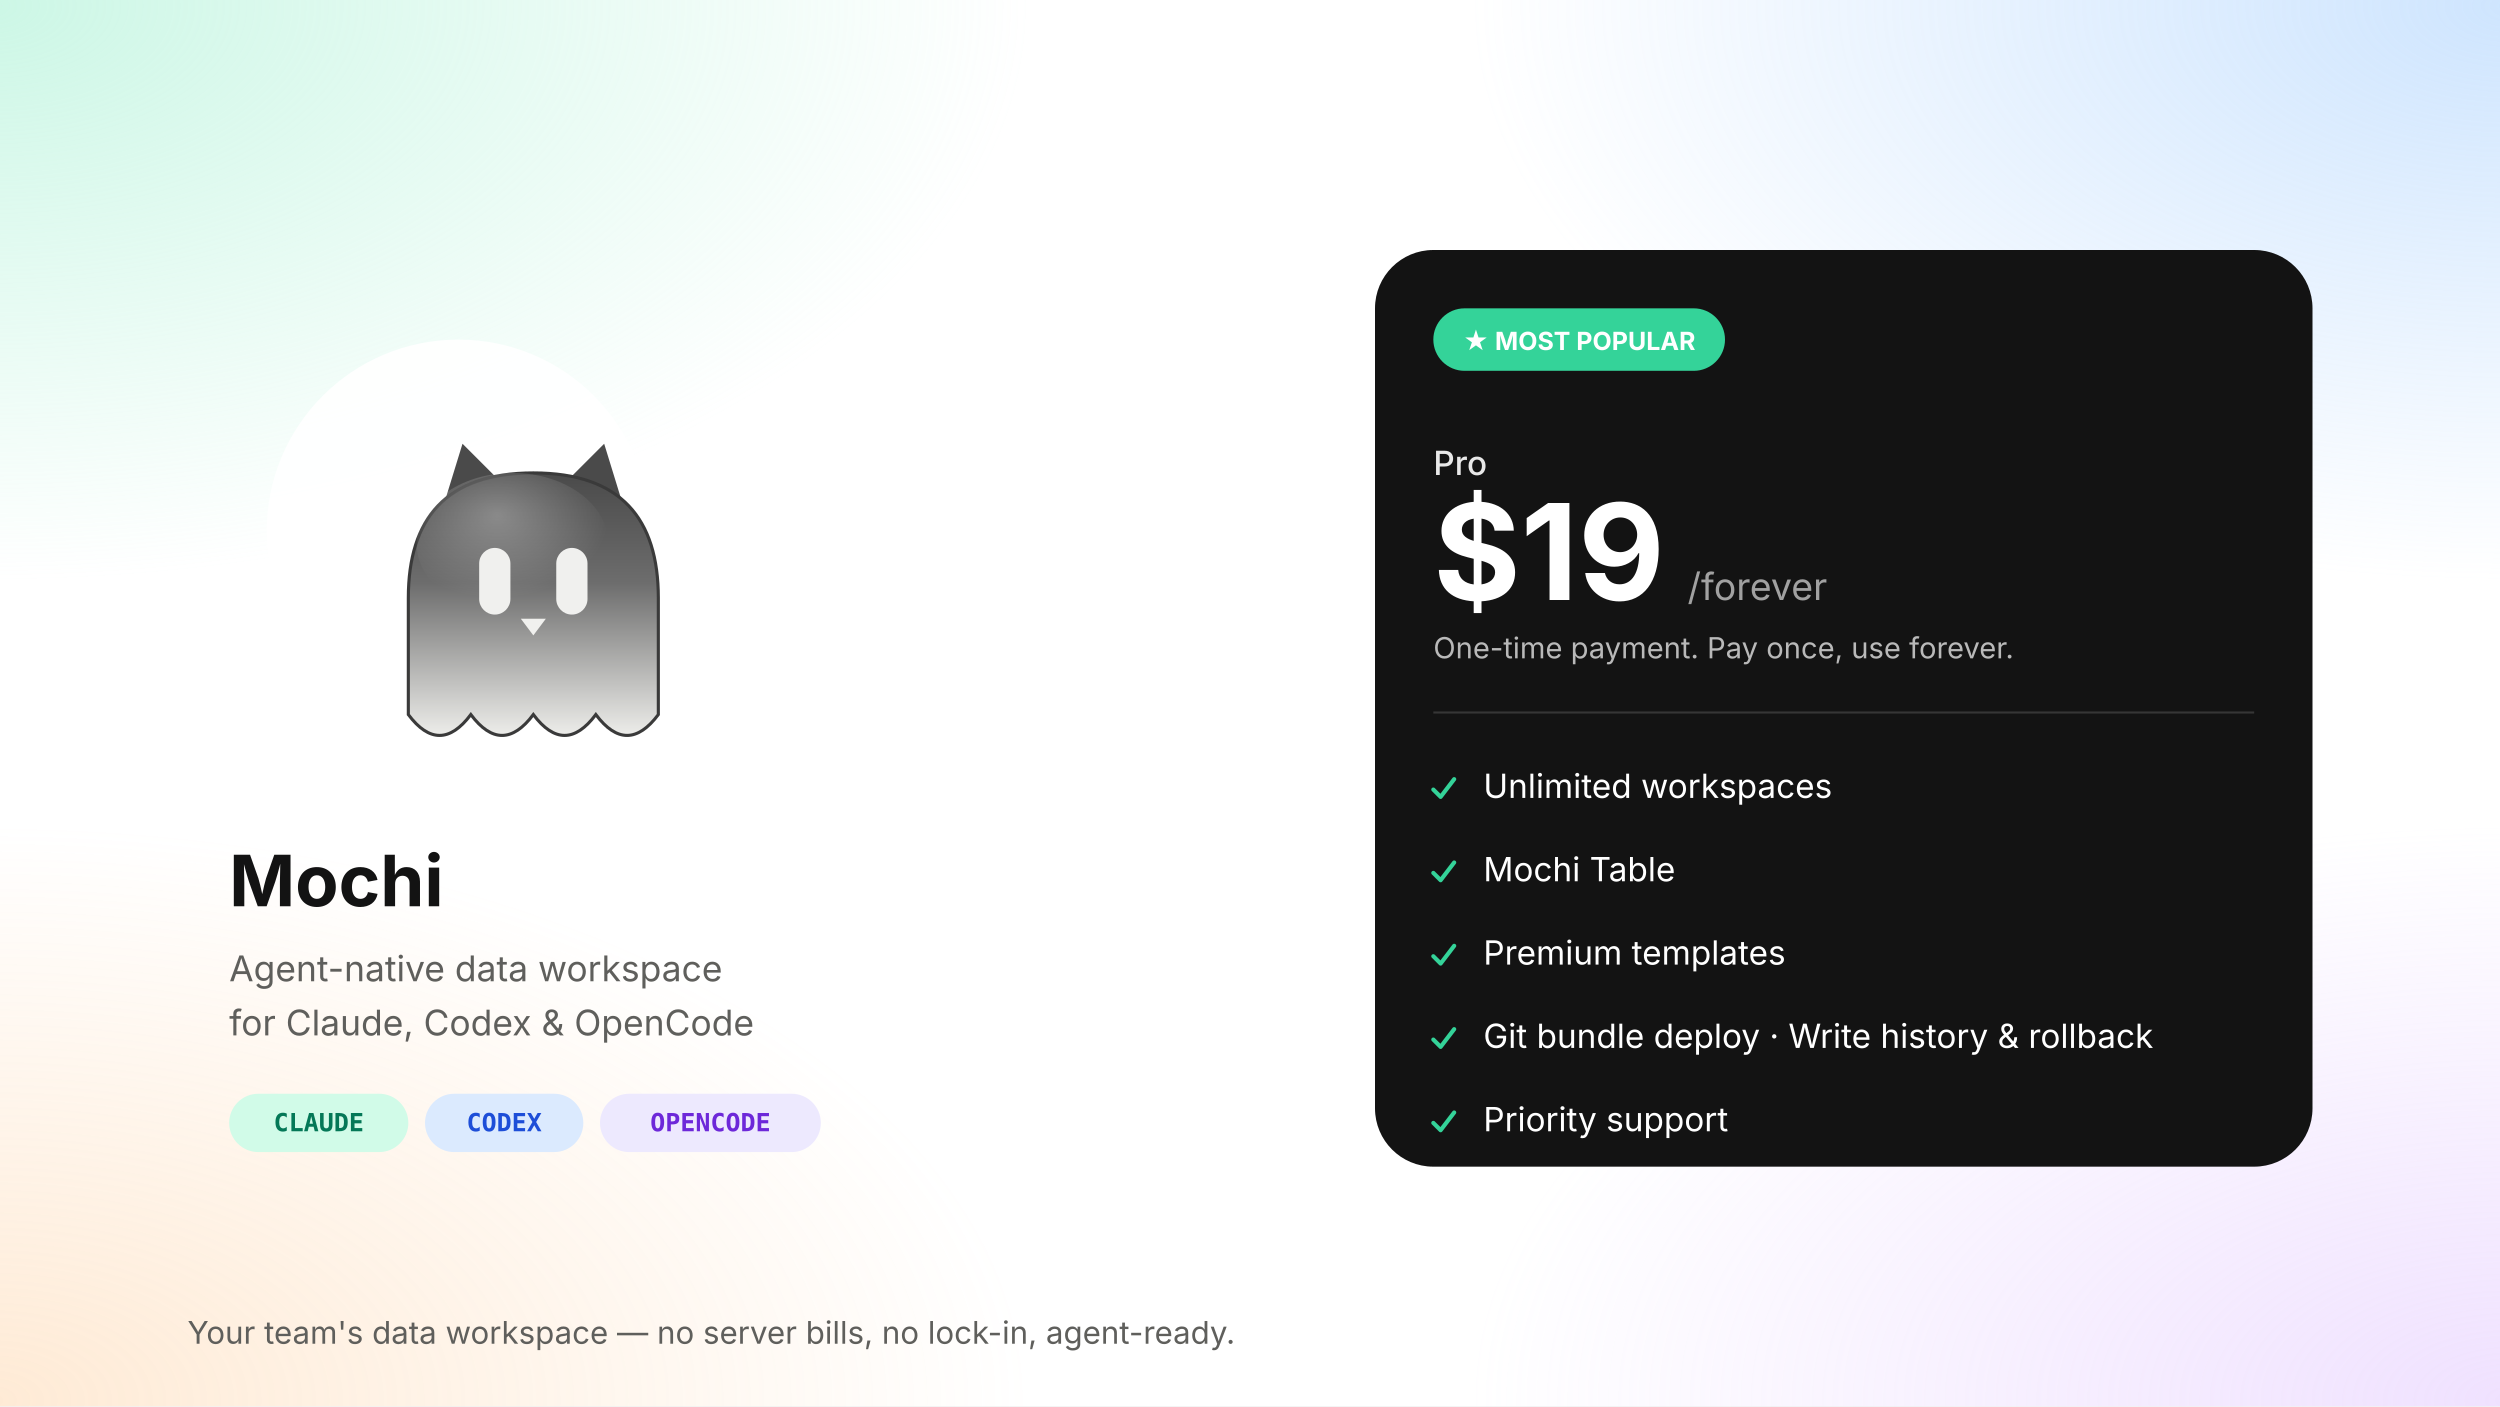
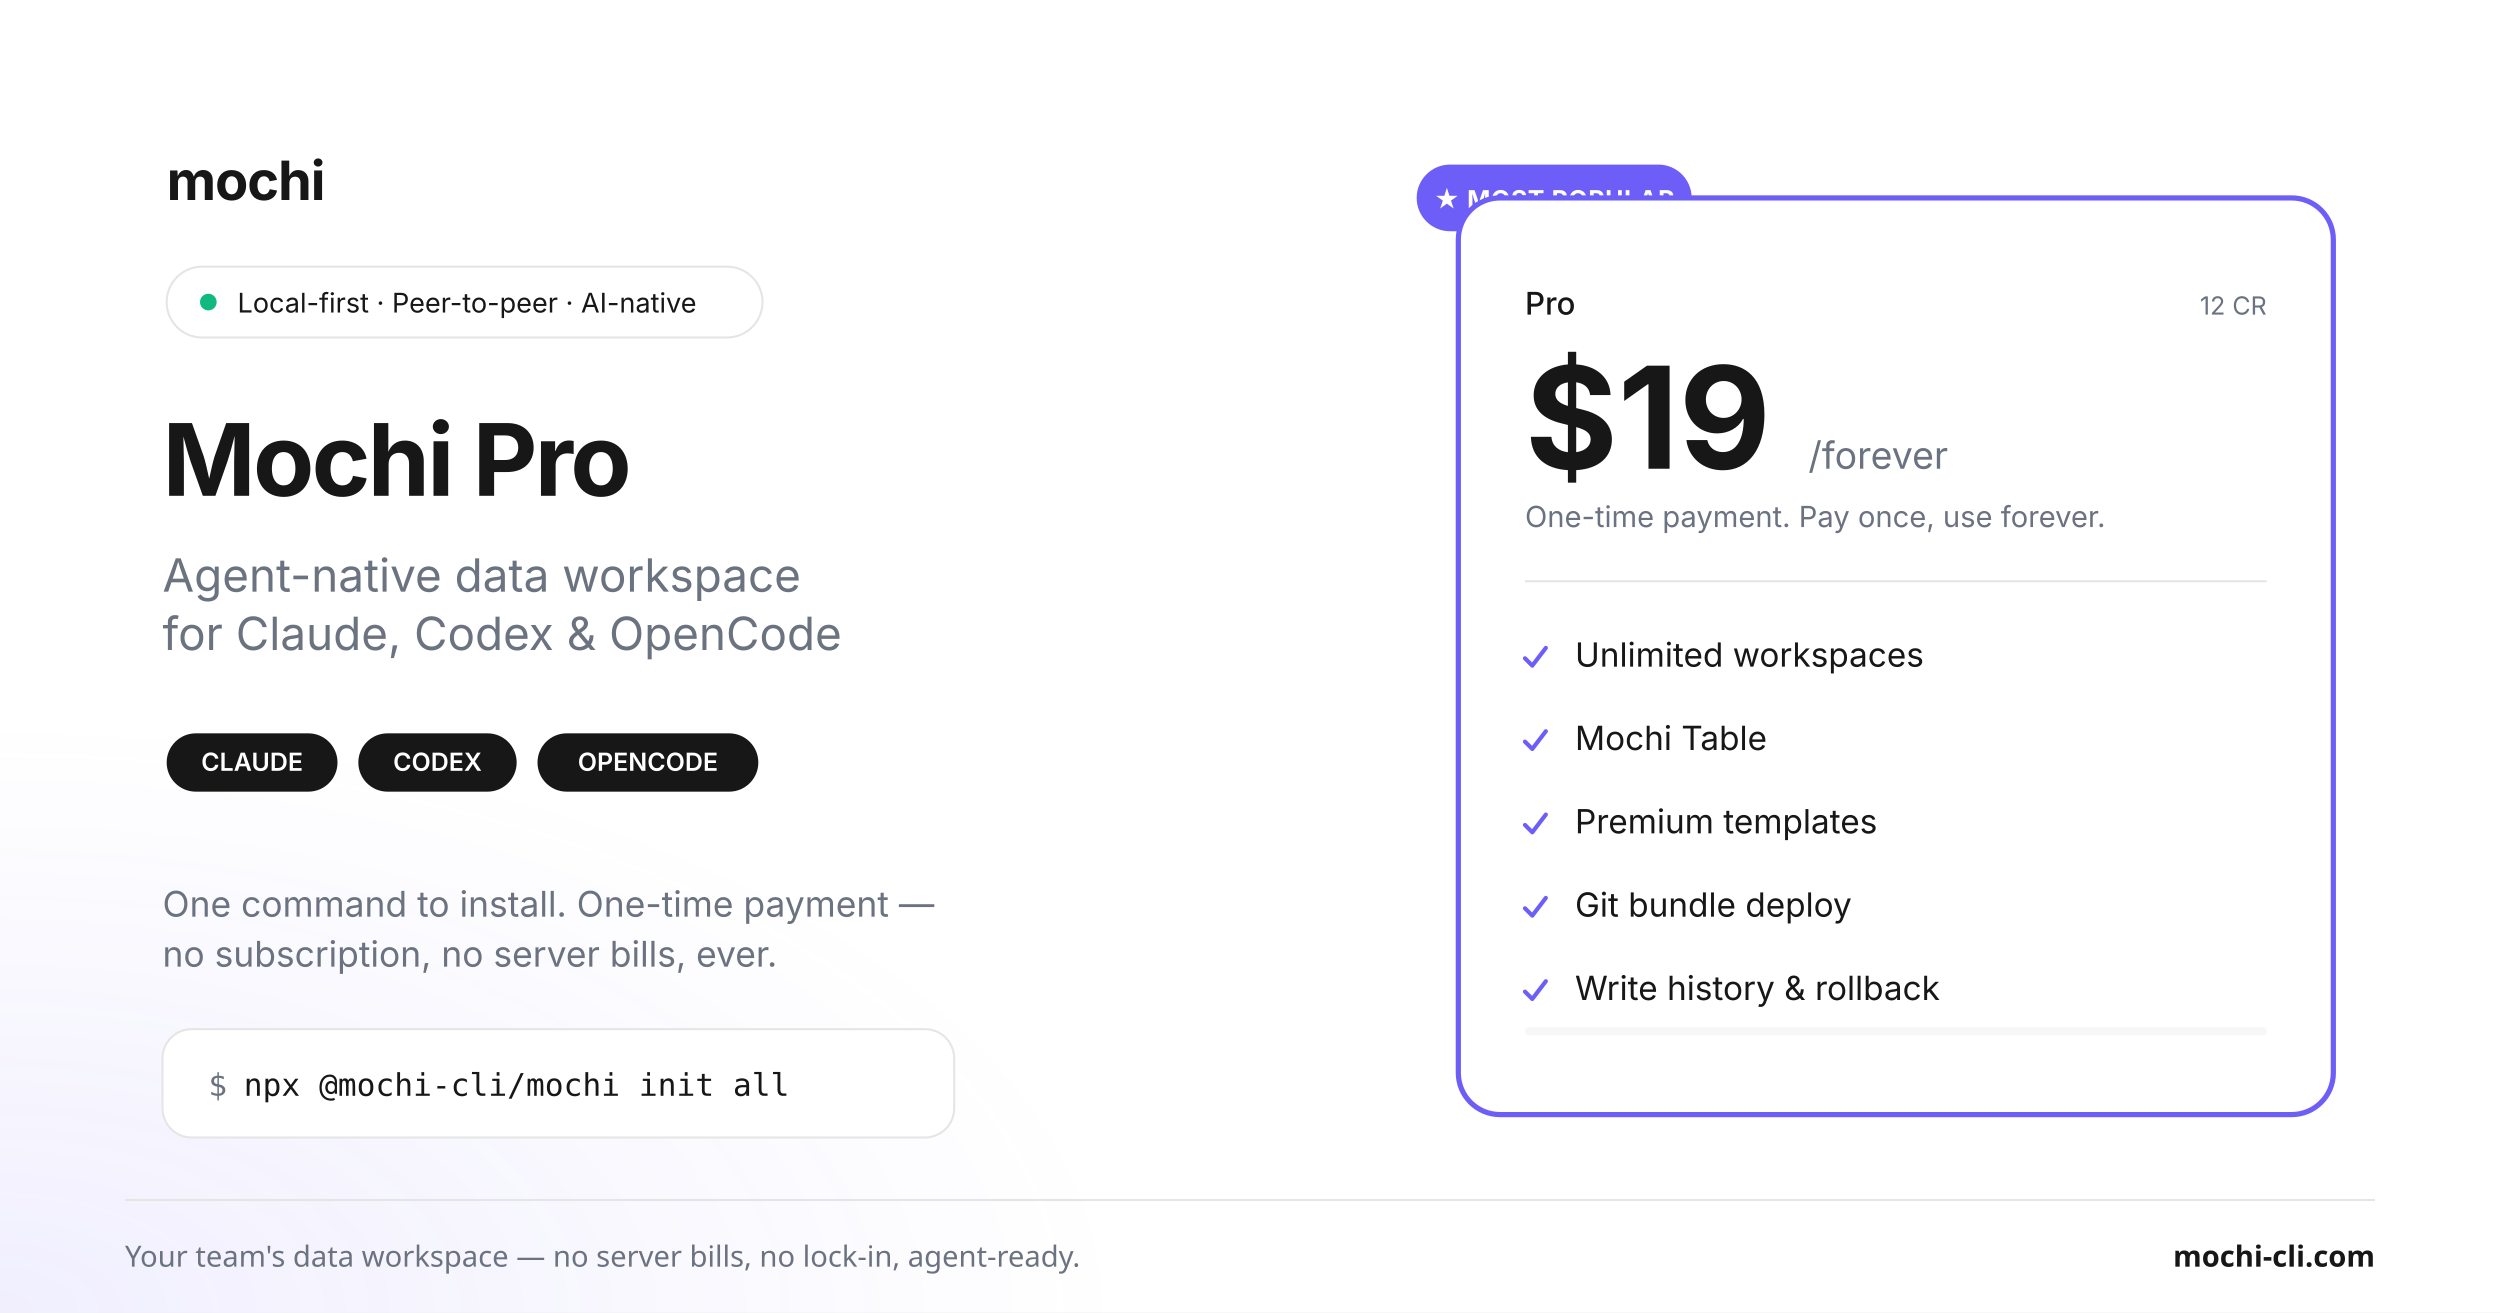
- <svg xmlns="http://www.w3.org/2000/svg" viewBox="0 0 1200 675" role="img" width="1200" height="675">
+ <svg xmlns="http://www.w3.org/2000/svg" viewBox="0 0 1200 630" role="img" width="1200" height="630">
  <defs>
-     <radialGradient id="g1" cx="0%" cy="0%" r="75%">
-       <stop offset="0%" stop-color="#a3f0d1" stop-opacity="0.55" />
-       <stop offset="55%" stop-color="#a3f0d1" stop-opacity="0" />
-     </radialGradient>
-     <radialGradient id="g2" cx="100%" cy="0%" r="75%">
-       <stop offset="0%" stop-color="#93c5fd" stop-opacity="0.45" />
-       <stop offset="55%" stop-color="#93c5fd" stop-opacity="0" />
-     </radialGradient>
-     <radialGradient id="g3" cx="100%" cy="100%" r="75%">
-       <stop offset="0%" stop-color="#d8b4fe" stop-opacity="0.4" />
-       <stop offset="55%" stop-color="#d8b4fe" stop-opacity="0" />
-     </radialGradient>
-     <radialGradient id="g4" cx="0%" cy="100%" r="75%">
-       <stop offset="0%" stop-color="#fdba74" stop-opacity="0.3" />
-       <stop offset="55%" stop-color="#fdba74" stop-opacity="0" />
-     </radialGradient>
-     <linearGradient id="mgrad" x1="0" y1="0" x2="0" y2="1">
-       <stop offset="0%" stop-color="#4a4a4a" />
-       <stop offset="42%" stop-color="#6d6d6d" />
-       <stop offset="100%" stop-color="#ededea" />
-     </linearGradient>
-     <radialGradient id="mhl" cx="42%" cy="30%" r="58%">
-       <stop offset="0%" stop-color="#ffffff" stop-opacity="0.30" />
-       <stop offset="100%" stop-color="#ffffff" stop-opacity="0" />
+     <radialGradient id="glow2" cx="0%" cy="100%" r="75%">
+       <stop offset="0%" stop-color="#6d5ef8" stop-opacity="0.10" />
+       <stop offset="60%" stop-color="#6d5ef8" stop-opacity="0" />
    </radialGradient>
  </defs>
-   <rect width="1200" height="675" fill="#ffffff" />
-   <rect width="1200" height="675" fill="url(#g1)" />
-   <rect width="1200" height="675" fill="url(#g2)" />
-   <rect width="1200" height="675" fill="url(#g3)" />
-   <rect width="1200" height="675" fill="url(#g4)" />
-   <g transform="translate(90,25)">
-     <circle cx="130" cy="230" r="92" fill="#ffffff" opacity="0.9" />
-     <g transform="translate(66,150)">
-       <path d="M58 64 L66 38 L88 60 Z" fill="#4a4a4a" />
-       <path d="M142 64 L134 38 L112 60 Z" fill="#4a4a4a" />
-       <path d="M40 112 C40 74 58 52 100 52 C142 52 160 74 160 112 L160 168 q-15 20 -30 0 q-15 20 -30 0 q-15 20 -30 0 q-15 20 -30 0 Z" fill="url(#mgrad)" stroke="#3a3a3a" stroke-width="1.5" />
-       <ellipse cx="90" cy="86" rx="46" ry="34" fill="url(#mhl)" />
-       <rect x="74" y="88" width="15" height="32" rx="7.5" fill="#f0f0ee" />
-       <rect x="111" y="88" width="15" height="32" rx="7.5" fill="#f0f0ee" />
-       <path d="M94 122 L106 122 L100 130 Z" fill="#f0f0ee" />
+   <rect width="1200" height="630" fill="#ffffff" />
+   <rect width="1200" height="630" fill="url(#glow2)" />
+   <g font-family="ui-sans-serif, -apple-system, 'Segoe UI', sans-serif">
+     <text x="80" y="96" font-size="26" font-weight="700" letter-spacing="-0.5" fill="#171717">mochi</text>
+     <rect x="80" y="128" width="286" height="34" rx="17" fill="#ffffff" stroke="#e5e5e5" />
+     <circle cx="100" cy="145" r="4" fill="#10b981" />
+     <text x="114" y="150" font-size="13" fill="#171717">Local-first · Peer-to-peer · AI-native</text>
+     <text x="78" y="238" font-size="48" font-weight="700" letter-spacing="-1.3" fill="#171717">Mochi Pro</text>
+     <text x="78" y="284" font-size="22" fill="#6b7280">Agent-native data workspace</text>
+     <text x="78" y="312" font-size="22" fill="#6b7280">for Claude, Codex &amp; OpenCode</text>
+     <g font-family="ui-sans-serif, -apple-system, sans-serif" font-size="12" font-weight="600" fill="#ffffff">
+       <rect x="80" y="352" width="82" height="28" rx="14" fill="#171717" />
+       <text x="121" y="370" text-anchor="middle">CLAUDE</text>
+       <rect x="172" y="352" width="76" height="28" rx="14" fill="#171717" />
+       <text x="210" y="370" text-anchor="middle">CODEX</text>
+       <rect x="258" y="352" width="106" height="28" rx="14" fill="#171717" />
+       <text x="311" y="370" text-anchor="middle">OPENCODE</text>
    </g>
-     <text x="20" y="410" font-family="ui-sans-serif, -apple-system, 'Segoe UI', sans-serif" font-size="34" font-weight="700" fill="#131313">Mochi</text>
-     <text x="20" y="446" font-family="ui-sans-serif, -apple-system, 'Segoe UI', sans-serif" font-size="17" fill="#5f5f5c">Agent-native data workspace</text>
-     <text x="20" y="472" font-family="ui-sans-serif, -apple-system, 'Segoe UI', sans-serif" font-size="17" fill="#5f5f5c">for Claude, Codex &amp; OpenCode</text>
-     <g font-family="ui-monospace, 'SF Mono', monospace" font-size="12" font-weight="600">
-       <rect x="20" y="500" width="86" height="28" rx="14" fill="#d1fbe8" />
-       <text x="63" y="518" text-anchor="middle" fill="#047857">CLAUDE</text>
-       <rect x="114" y="500" width="76" height="28" rx="14" fill="#dbeafe" />
-       <text x="152" y="518" text-anchor="middle" fill="#1d4ed8">CODEX</text>
-       <rect x="198" y="500" width="106" height="28" rx="14" fill="#ede9fe" />
-       <text x="251" y="518" text-anchor="middle" fill="#6d28d9">OPENCODE</text>
-     </g>
+     <text x="78" y="440" font-size="17" fill="#6b7280">One command to install. One-time payment —</text>
+     <text x="78" y="464" font-size="17" fill="#6b7280">no subscription, no server bills, ever.</text>
+     <rect x="78" y="494" width="380" height="52" rx="14" fill="#ffffff" stroke="#e5e5e5" />
+     <text x="100" y="526" font-family="ui-monospace, 'SF Mono', monospace" font-size="15" fill="#6b7280">$</text>
+     <text x="117" y="526" font-family="ui-monospace, 'SF Mono', monospace" font-size="15" fill="#171717">npx @mochi-cli/mochi init all</text>
  </g>
-   <g transform="translate(660,120)">
-     <rect x="0" y="0" width="450" height="440" rx="28" fill="#131313" />
-     <rect x="28" y="28" width="140" height="30" rx="15" fill="#34d399" />
-     <text x="98" y="48" text-anchor="middle" font-family="ui-sans-serif, -apple-system, sans-serif" font-size="12" font-weight="700" fill="#ffffff">★ MOST POPULAR</text>
-     <text x="28" y="108" font-family="ui-sans-serif, -apple-system, sans-serif" font-size="16" font-weight="500" fill="#ffffff" opacity="0.9">Pro</text>
-     <text x="28" y="168" font-family="ui-sans-serif, -apple-system, sans-serif" font-size="64" font-weight="700" fill="#ffffff">$19</text>
-     <text x="150" y="168" font-family="ui-sans-serif, -apple-system, sans-serif" font-size="18" fill="#ffffff" opacity="0.6">/forever</text>
-     <text x="28" y="196" font-family="ui-sans-serif, -apple-system, sans-serif" font-size="14" fill="#ffffff" opacity="0.7">One-time payment. Pay once, use forever.</text>
-     <line x1="28" y1="222" x2="422" y2="222" stroke="#ffffff" stroke-opacity="0.15" />
-     <g font-family="ui-sans-serif, -apple-system, sans-serif" font-size="16" fill="#ffffff">
-       <g transform="translate(28,254)">
-         <path d="M0 5l3.5 3.5L10 0" stroke="#34d399" stroke-width="2" fill="none" stroke-linecap="round" stroke-linejoin="round" />
+   <g transform="translate(700,95)">
+     <rect x="-20" y="-16" width="132" height="32" rx="16" fill="#6d5ef8" />
+     <text x="46" y="5" text-anchor="middle" font-family="ui-sans-serif, -apple-system, sans-serif" font-size="12" font-weight="700" fill="#ffffff" letter-spacing="0.3">★ MOST POPULAR</text>
+     <rect x="0" y="0" width="420" height="440" rx="20" fill="#ffffff" stroke="#6d5ef8" stroke-width="2.5" />
+     <text x="32" y="56" font-family="ui-sans-serif, -apple-system, sans-serif" font-size="15" font-weight="500" fill="#171717">Pro</text>
+     <text x="388" y="56" text-anchor="end" font-family="ui-sans-serif, -apple-system, sans-serif" font-size="12" fill="#6b7280">12 CR</text>
+     <text x="32" y="130" font-family="ui-sans-serif, -apple-system, sans-serif" font-size="68" font-weight="700" fill="#171717">$19</text>
+     <text x="168" y="130" font-family="ui-sans-serif, -apple-system, sans-serif" font-size="18" fill="#6b7280">/forever</text>
+     <text x="32" y="158" font-family="ui-sans-serif, -apple-system, sans-serif" font-size="14" fill="#6b7280">One-time payment. Pay once, use forever.</text>
+     <line x1="32" y1="184" x2="388" y2="184" stroke="#e5e5e5" />
+     <g font-family="ui-sans-serif, -apple-system, sans-serif" font-size="16" fill="#171717">
+       <g transform="translate(32,216)">
+         <path d="M0 5l3.5 3.5L10 0" stroke="#6d5ef8" stroke-width="2" fill="none" stroke-linecap="round" stroke-linejoin="round" />
        <text x="24" y="9">Unlimited workspaces</text>
      </g>
-       <g transform="translate(28,294)">
-         <path d="M0 5l3.5 3.5L10 0" stroke="#34d399" stroke-width="2" fill="none" stroke-linecap="round" stroke-linejoin="round" />
+       <g transform="translate(32,256)">
+         <path d="M0 5l3.5 3.5L10 0" stroke="#6d5ef8" stroke-width="2" fill="none" stroke-linecap="round" stroke-linejoin="round" />
        <text x="24" y="9">Mochi Table</text>
      </g>
-       <g transform="translate(28,334)">
-         <path d="M0 5l3.5 3.5L10 0" stroke="#34d399" stroke-width="2" fill="none" stroke-linecap="round" stroke-linejoin="round" />
+       <g transform="translate(32,296)">
+         <path d="M0 5l3.5 3.5L10 0" stroke="#6d5ef8" stroke-width="2" fill="none" stroke-linecap="round" stroke-linejoin="round" />
        <text x="24" y="9">Premium templates</text>
      </g>
-       <g transform="translate(28,374)">
-         <path d="M0 5l3.5 3.5L10 0" stroke="#34d399" stroke-width="2" fill="none" stroke-linecap="round" stroke-linejoin="round" />
-         <text x="24" y="9">Git bundle deploy · Write history &amp; rollback</text>
+       <g transform="translate(32,336)">
+         <path d="M0 5l3.5 3.5L10 0" stroke="#6d5ef8" stroke-width="2" fill="none" stroke-linecap="round" stroke-linejoin="round" />
+         <text x="24" y="9">Git bundle deploy</text>
      </g>
-       <g transform="translate(28,414)">
-         <path d="M0 5l3.5 3.5L10 0" stroke="#34d399" stroke-width="2" fill="none" stroke-linecap="round" stroke-linejoin="round" />
-         <text x="24" y="9">Priority support</text>
+       <g transform="translate(32,376)">
+         <path d="M0 5l3.5 3.5L10 0" stroke="#6d5ef8" stroke-width="2" fill="none" stroke-linecap="round" stroke-linejoin="round" />
+         <text x="24" y="9">Write history &amp; rollback</text>
      </g>
    </g>
+     <rect x="32" y="398" width="356" height="4" rx="2" fill="#f7f7f7" />
  </g>
-   <text x="90" y="645" font-family="ui-sans-serif, -apple-system, sans-serif" font-size="15" fill="#5f5f5c">Your team's data workspace — no server bills, no lock-in, agent-ready.</text>
+   <line x1="60" y1="576" x2="1140" y2="576" stroke="#e5e5e5" />
+   <text x="60" y="608" font-family="ui-sans-serif, sans-serif" font-size="14" fill="#6b7280">Your team's data workspace — no server bills, no lock-in, agent-ready.</text>
+   <text x="1140" y="608" text-anchor="end" font-family="ui-sans-serif, sans-serif" font-size="14" font-weight="600" fill="#171717">mochi-cli.com</text>
</svg>
